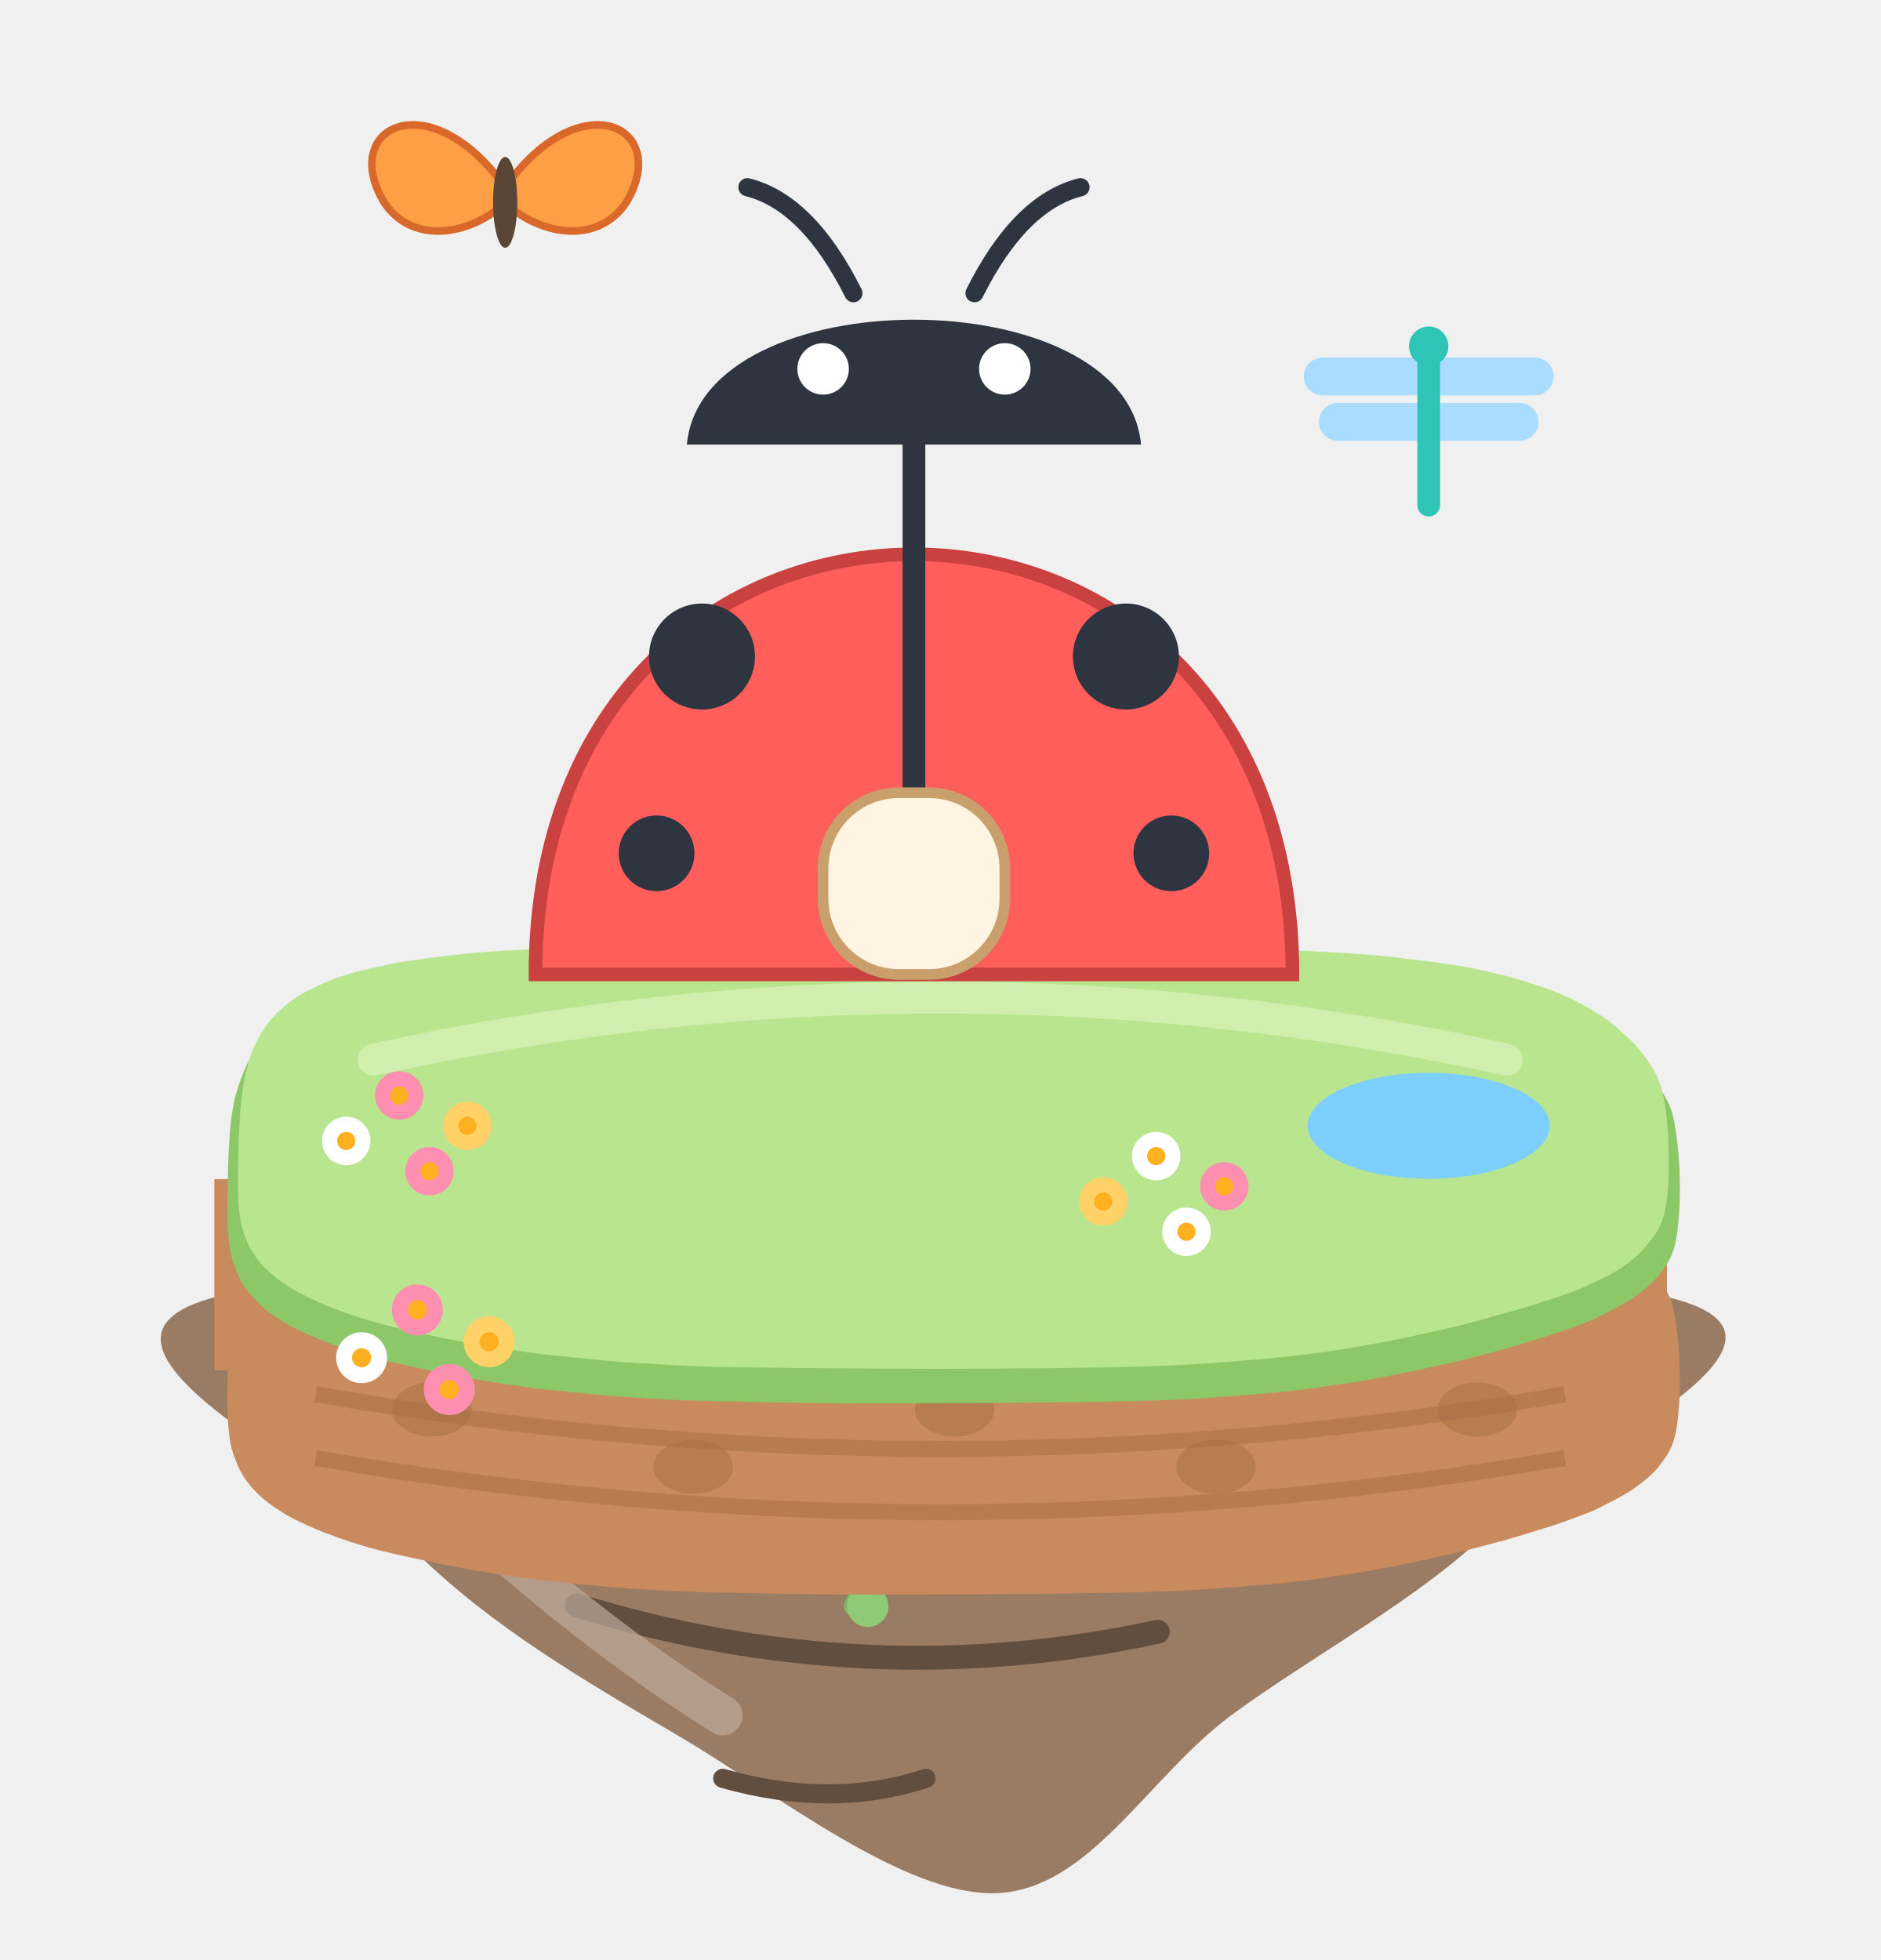
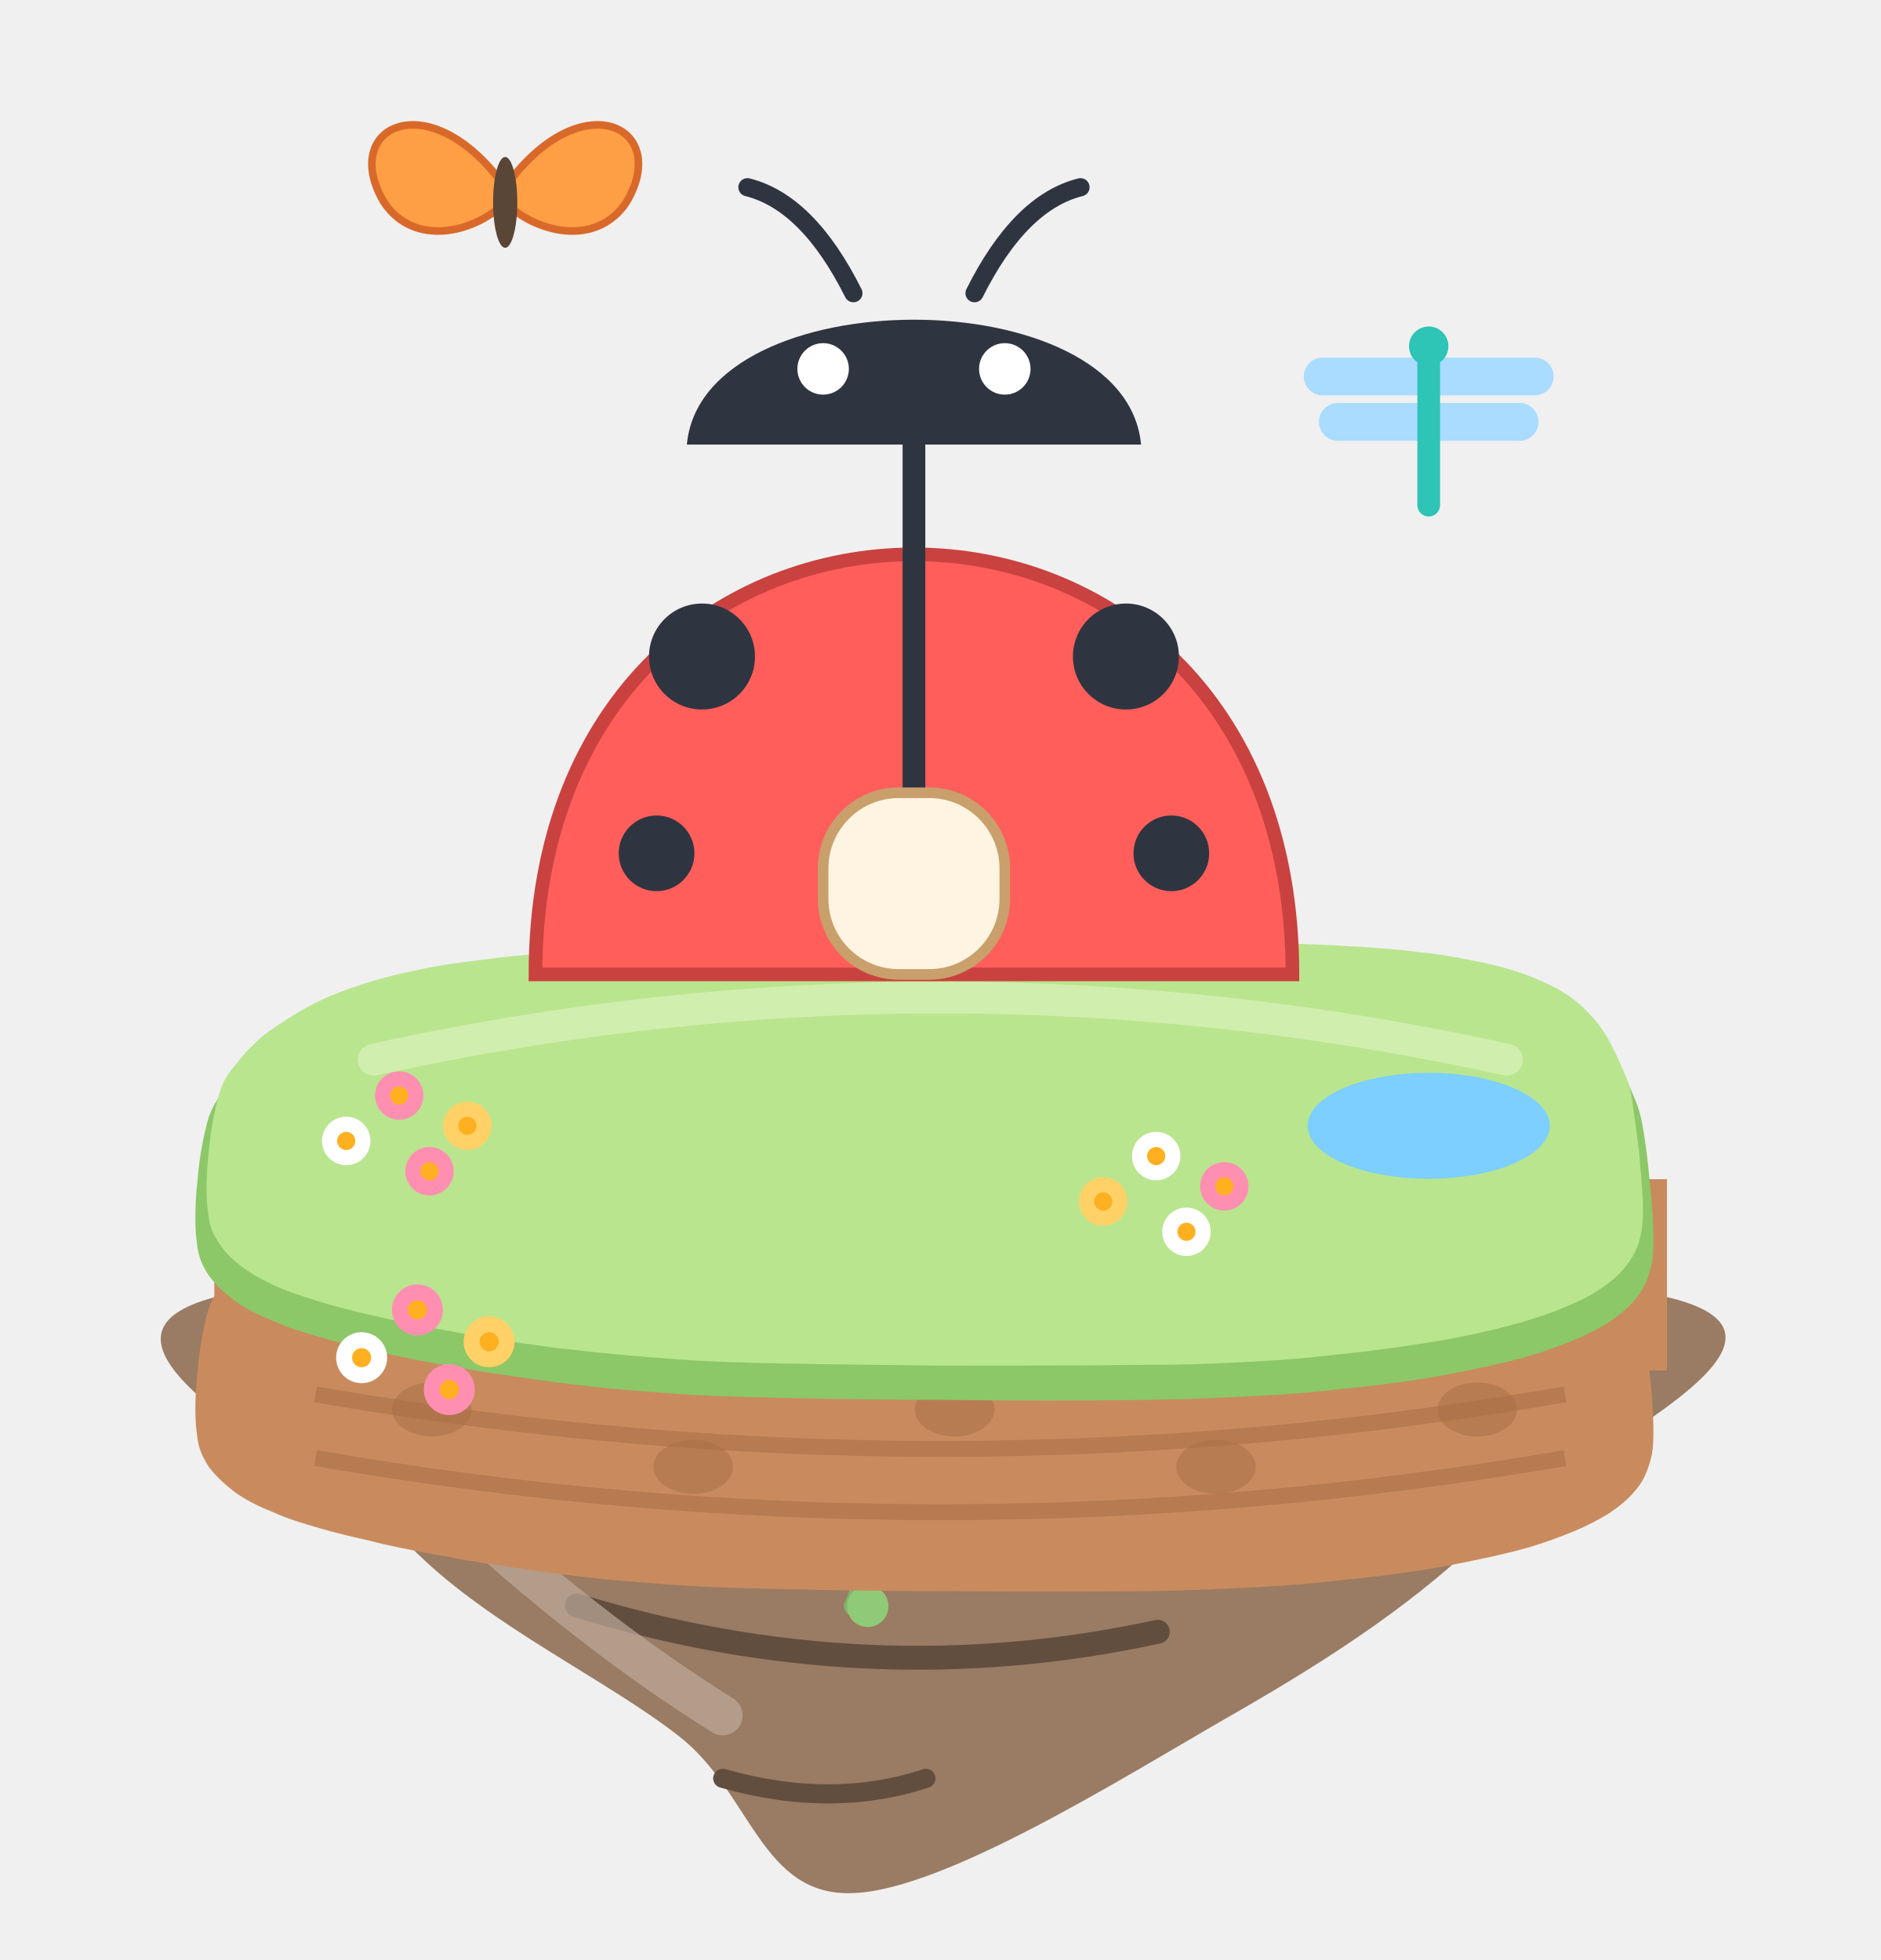
- <svg xmlns="http://www.w3.org/2000/svg" width="236" height="246" viewBox="532 1262 236 246">
+ <svg xmlns="http://www.w3.org/2000/svg" width="236" height="246" viewBox="272 1032 236 246">
  <defs>
    <linearGradient id="mtB" x1="0" y1="0" x2="0" y2="1">
      <stop offset="0" stop-color="#8FD49D" />
      <stop offset="1" stop-color="#B5E5B6" />
    </linearGradient>
    <linearGradient id="mtF" x1="0" y1="0" x2="0" y2="1">
      <stop offset="0" stop-color="#5FBF72" />
      <stop offset="1" stop-color="#8ED48E" />
    </linearGradient>
    <linearGradient id="river" x1="0" y1="0" x2="0" y2="1">
      <stop offset="0" stop-color="#5CC0F5" />
      <stop offset="1" stop-color="#8ED8FF" />
    </linearGradient>
    <pattern id="grassdots" width="18" height="18" patternUnits="userSpaceOnUse">
      <circle cx="4" cy="5" r="1.4" fill="#8BD07E" />
      <circle cx="13" cy="13" r="1.2" fill="#B6E9A6" />
    </pattern>
    <pattern id="tiles" width="14" height="14" patternUnits="userSpaceOnUse">
      <rect width="14" height="14" fill="#F6E7CC" />
      <path d="M0 0H14M0 0V14" stroke="#EAD5B0" stroke-width="1.2" />
    </pattern>
  </defs>
-   <path d="M560.7 1424.4 C534.9 1429.8 575.0 1447.7 584.4 1457.0 C593.8 1466.2 605.1 1472.8 617.2 1479.9 C629.3 1487.0 645.6 1500.1 657.1 1499.6 C668.7 1499.2 676.1 1485.0 686.5 1477.3 C696.8 1469.7 710.5 1462.5 719.3 1453.7 C728.1 1444.9 765.7 1429.3 739.3 1424.4 Z" fill="#9A7B63" />
-   <path d="M604.4 1463.5 Q 640.9 1474.7 677.3 1466.8" stroke="#624E3F" stroke-width="3" fill="none" stroke-linecap="round" />
-   <path d="M622.7 1485.2 q 13.7 3.9 25.5 0" stroke="#624E3F" stroke-width="2.4" fill="none" stroke-linecap="round" />
-   <path d="M566.7 1428.4 Q 595.3 1460.2 622.7 1477.3" stroke="#BEAA9A" stroke-width="5" fill="none" stroke-linecap="round" opacity=".7" />
-   <path d="M599.9 1436.0 q -6 9.8 0 19.7" stroke="#7FB26A" stroke-width="2.4" fill="none" stroke-linecap="round" />
-   <circle cx="598.1" cy="1455.7" r="2.6" fill="#8FCB76" />
-   <path d="M639.1 1436.0 q 6 13.8 0 27.6" stroke="#7FB26A" stroke-width="2.4" fill="none" stroke-linecap="round" />
-   <circle cx="640.9" cy="1463.6" r="2.6" fill="#8FCB76" />
-   <path d="M681.0 1436.0 q -6 8.5 0 17.1" stroke="#7FB26A" stroke-width="2.4" fill="none" stroke-linecap="round" />
-   <circle cx="679.2" cy="1453.1" r="2.6" fill="#8FCB76" />
-   <path d="M710.1 1436.0 q 6 6.6 0 13.1" stroke="#7FB26A" stroke-width="2.4" fill="none" stroke-linecap="round" />
-   <circle cx="711.9" cy="1449.1" r="2.6" fill="#8FCB76" />
-   <path d="M742.8 1434.0 C742.9 1436.6 742.7 1439.8 742.3 1441.8 C741.9 1443.8 741.2 1444.7 740.3 1445.9 C739.4 1447.1 738.1 1448.1 736.8 1449.0 C735.4 1449.9 733.8 1450.7 732.2 1451.5 C730.5 1452.2 728.6 1452.9 726.8 1453.5 C724.9 1454.1 722.9 1454.7 720.9 1455.3 C718.9 1455.8 716.9 1456.4 714.7 1456.9 C712.5 1457.4 710.3 1457.9 707.8 1458.4 C705.3 1458.9 702.7 1459.4 699.7 1459.8 C696.6 1460.3 693.5 1460.7 689.5 1461.0 C685.6 1461.3 682.7 1461.6 676.1 1461.8 C669.5 1462.0 658.7 1462.1 650.0 1462.1 C641.3 1462.2 630.4 1462.1 623.8 1461.9 C617.1 1461.8 614.1 1461.6 610.1 1461.3 C606.0 1461.0 602.7 1460.6 599.5 1460.3 C596.4 1459.9 593.6 1459.4 590.9 1459.0 C588.3 1458.5 585.9 1458.0 583.6 1457.5 C581.3 1457.0 579.1 1456.5 577.2 1455.9 C575.2 1455.3 573.3 1454.6 571.6 1453.9 C570.0 1453.2 568.4 1452.5 567.1 1451.6 C565.8 1450.8 564.7 1449.9 563.8 1448.9 C562.9 1447.9 562.2 1446.9 561.7 1445.6 C561.2 1444.4 560.9 1443.5 560.7 1441.5 C560.5 1439.6 560.5 1436.5 560.6 1434.0 C560.6 1431.5 560.8 1428.4 561.0 1426.5 C561.3 1424.5 561.5 1423.6 561.9 1422.4 C562.3 1421.2 562.7 1420.1 563.3 1419.0 C563.9 1417.9 564.6 1417.0 565.6 1416.0 C566.5 1415.1 567.6 1414.2 569.0 1413.4 C570.5 1412.6 572.1 1411.9 574.1 1411.2 C576.1 1410.6 578.4 1410.0 581.0 1409.6 C583.6 1409.1 586.5 1408.7 589.6 1408.4 C592.7 1408.2 596.1 1408.0 599.7 1407.8 C603.3 1407.6 607.0 1407.6 611.2 1407.5 C615.5 1407.4 618.6 1407.4 625.1 1407.4 C631.5 1407.4 641.7 1407.4 650.0 1407.5 C658.3 1407.5 668.4 1407.5 674.8 1407.5 C681.2 1407.6 684.3 1407.7 688.4 1407.8 C692.5 1407.9 696.1 1408.0 699.5 1408.2 C703.0 1408.4 706.2 1408.7 709.1 1409.0 C712.0 1409.3 714.7 1409.7 717.2 1410.2 C719.7 1410.7 721.9 1411.2 723.9 1411.8 C725.9 1412.4 727.7 1413.1 729.3 1413.8 C731.0 1414.6 732.4 1415.3 733.7 1416.2 C735.0 1417.0 736.2 1417.9 737.3 1418.9 C738.3 1419.9 739.2 1420.9 740.0 1422.1 C740.8 1423.4 741.5 1424.3 742.0 1426.2 C742.4 1428.2 742.8 1431.4 742.8 1434.0 Z" fill="#C98B5E" />
-   <rect x="558.9" y="1410.0" width="182.3" height="24.0" fill="#C98B5E" />
-   <path d="M571.6 1437.0 Q 650.0 1450.7 728.4 1437.0" stroke="#A86E43" stroke-width="2" fill="none" opacity=".55" />
-   <path d="M571.6 1445.0 Q 650.0 1458.6 728.4 1445.0" stroke="#A86E43" stroke-width="2" fill="none" opacity=".55" />
-   <ellipse cx="586.2" cy="1438.9" rx="5" ry="3.4" fill="#A86E43" opacity=".5" />
-   <ellipse cx="619.0" cy="1446.1" rx="5" ry="3.4" fill="#A86E43" opacity=".5" />
-   <ellipse cx="651.8" cy="1438.9" rx="5" ry="3.4" fill="#A86E43" opacity=".5" />
-   <ellipse cx="684.6" cy="1446.1" rx="5" ry="3.4" fill="#A86E43" opacity=".5" />
-   <ellipse cx="717.4" cy="1438.9" rx="5" ry="3.4" fill="#A86E43" opacity=".5" />
-   <path d="M742.8 1410.0 C742.9 1412.6 742.7 1415.8 742.3 1417.8 C741.9 1419.8 741.2 1420.7 740.3 1421.9 C739.4 1423.1 738.1 1424.1 736.8 1425.0 C735.4 1425.9 733.8 1426.7 732.2 1427.5 C730.5 1428.2 728.6 1428.9 726.8 1429.5 C724.9 1430.1 722.9 1430.7 720.9 1431.3 C718.9 1431.8 716.9 1432.4 714.7 1432.9 C712.5 1433.4 710.3 1433.9 707.8 1434.4 C705.3 1434.9 702.7 1435.4 699.7 1435.8 C696.6 1436.3 693.5 1436.7 689.5 1437.0 C685.6 1437.3 682.7 1437.6 676.1 1437.8 C669.5 1438.0 658.7 1438.1 650.0 1438.1 C641.3 1438.2 630.4 1438.1 623.8 1437.9 C617.1 1437.8 614.1 1437.6 610.1 1437.3 C606.0 1437.0 602.7 1436.6 599.5 1436.3 C596.4 1435.9 593.6 1435.4 590.9 1435.0 C588.3 1434.5 585.9 1434.0 583.6 1433.5 C581.3 1433.0 579.1 1432.5 577.2 1431.9 C575.2 1431.3 573.3 1430.6 571.6 1429.9 C570.0 1429.2 568.4 1428.5 567.1 1427.6 C565.8 1426.8 564.7 1425.9 563.8 1424.9 C562.9 1423.9 562.2 1422.9 561.7 1421.6 C561.2 1420.4 560.9 1419.5 560.7 1417.5 C560.5 1415.6 560.5 1412.5 560.6 1410.0 C560.6 1407.5 560.8 1404.4 561.0 1402.5 C561.3 1400.5 561.5 1399.6 561.9 1398.4 C562.3 1397.2 562.7 1396.1 563.3 1395.0 C563.9 1393.9 564.6 1393.0 565.6 1392.0 C566.5 1391.1 567.6 1390.2 569.0 1389.4 C570.5 1388.6 572.1 1387.9 574.1 1387.2 C576.1 1386.6 578.4 1386.0 581.0 1385.6 C583.6 1385.1 586.5 1384.7 589.6 1384.4 C592.7 1384.2 596.1 1384.0 599.7 1383.8 C603.3 1383.6 607.0 1383.6 611.2 1383.5 C615.5 1383.4 618.6 1383.4 625.1 1383.4 C631.5 1383.4 641.7 1383.4 650.0 1383.5 C658.3 1383.5 668.4 1383.5 674.8 1383.5 C681.2 1383.6 684.3 1383.7 688.4 1383.8 C692.5 1383.9 696.1 1384.0 699.5 1384.2 C703.0 1384.4 706.2 1384.7 709.1 1385.0 C712.0 1385.3 714.7 1385.7 717.2 1386.2 C719.7 1386.7 721.9 1387.2 723.9 1387.8 C725.9 1388.4 727.7 1389.1 729.3 1389.8 C731.0 1390.6 732.4 1391.3 733.7 1392.2 C735.0 1393.0 736.2 1393.9 737.3 1394.9 C738.3 1395.9 739.2 1396.9 740.0 1398.1 C740.8 1399.4 741.5 1400.3 742.0 1402.2 C742.4 1404.2 742.8 1407.4 742.8 1410.0 Z" fill="#8CC768" />
-   <path d="M741.4 1406.5 C741.5 1409.0 741.4 1412.1 740.9 1414.1 C740.5 1416.0 739.8 1416.9 738.9 1418.0 C738.0 1419.2 736.8 1420.2 735.5 1421.1 C734.2 1422.0 732.6 1422.7 730.9 1423.5 C729.3 1424.2 727.5 1424.8 725.6 1425.4 C723.8 1426.0 721.8 1426.6 719.8 1427.1 C717.9 1427.7 715.9 1428.2 713.7 1428.7 C711.5 1429.2 709.4 1429.7 706.9 1430.2 C704.4 1430.7 701.9 1431.1 698.9 1431.6 C695.9 1432.0 692.8 1432.4 688.9 1432.7 C685.1 1433.0 682.2 1433.3 675.7 1433.5 C669.2 1433.7 658.6 1433.8 650.0 1433.8 C641.4 1433.8 630.7 1433.7 624.2 1433.6 C617.6 1433.5 614.7 1433.2 610.7 1433.0 C606.7 1432.7 603.5 1432.3 600.3 1432.0 C597.2 1431.6 594.4 1431.2 591.8 1430.7 C589.2 1430.3 586.8 1429.8 584.6 1429.3 C582.3 1428.8 580.2 1428.3 578.2 1427.7 C576.3 1427.1 574.5 1426.5 572.8 1425.8 C571.2 1425.1 569.7 1424.4 568.4 1423.6 C567.1 1422.8 566.0 1421.9 565.1 1421.0 C564.2 1420.0 563.5 1419.0 563.0 1417.8 C562.5 1416.6 562.2 1415.7 562.0 1413.8 C561.8 1411.9 561.9 1408.9 561.9 1406.5 C562.0 1404.1 562.1 1401.1 562.4 1399.2 C562.6 1397.3 562.9 1396.5 563.2 1395.2 C563.6 1394.0 564.0 1393.0 564.6 1392.0 C565.2 1390.9 565.9 1390.0 566.8 1389.1 C567.8 1388.2 568.8 1387.3 570.3 1386.5 C571.7 1385.8 573.3 1385.0 575.3 1384.4 C577.2 1383.8 579.5 1383.3 582.0 1382.8 C584.6 1382.4 587.4 1382.0 590.5 1381.7 C593.5 1381.4 596.9 1381.2 600.4 1381.1 C604.0 1380.9 607.6 1380.9 611.8 1380.8 C616.0 1380.7 619.1 1380.7 625.4 1380.7 C631.8 1380.7 641.8 1380.7 650.0 1380.7 C658.2 1380.8 668.2 1380.8 674.5 1380.8 C680.8 1380.9 683.8 1380.9 687.8 1381.1 C691.9 1381.2 695.4 1381.3 698.8 1381.5 C702.2 1381.7 705.3 1381.9 708.2 1382.3 C711.1 1382.6 713.8 1383.0 716.2 1383.4 C718.6 1383.9 720.8 1384.4 722.8 1385.0 C724.8 1385.6 726.6 1386.2 728.2 1386.9 C729.8 1387.6 731.2 1388.4 732.5 1389.2 C733.8 1390.0 734.9 1390.9 735.9 1391.9 C737.0 1392.8 737.9 1393.8 738.7 1395.0 C739.5 1396.2 740.1 1397.0 740.6 1399.0 C741.1 1400.9 741.4 1404.0 741.4 1406.5 Z" fill="#B9E58F" />
-   <path d="M578.9 1395.0 Q 650.0 1379.4 721.1 1395.0" stroke="#D3F0B0" stroke-width="4" fill="none" stroke-linecap="round" opacity=".9" />
-   <g transform="translate(0.7 430.5) scale(0.95)">
+   <path d="M300.7 1194.4 C274.9 1199.8 315.0 1217.7 324.4 1227.0 C333.8 1236.2 348.1 1242.8 357.2 1249.9 C366.3 1257.0 367.5 1270.1 379.1 1269.6 C390.6 1269.2 413.1 1255.0 426.5 1247.3 C439.8 1239.7 450.5 1232.5 459.3 1223.7 C468.1 1214.9 505.7 1199.3 479.3 1194.4 Z" fill="#9A7B63" />
+   <path d="M344.4 1233.5 Q 380.9 1244.7 417.3 1236.8" stroke="#624E3F" stroke-width="3" fill="none" stroke-linecap="round" />
+   <path d="M362.7 1255.2 q 13.7 3.9 25.5 0" stroke="#624E3F" stroke-width="2.4" fill="none" stroke-linecap="round" />
+   <path d="M306.7 1198.4 Q 335.3 1230.2 362.7 1247.3" stroke="#BEAA9A" stroke-width="5" fill="none" stroke-linecap="round" opacity=".7" />
+   <path d="M339.9 1206.0 q -6 9.8 0 19.7" stroke="#7FB26A" stroke-width="2.4" fill="none" stroke-linecap="round" />
+   <circle cx="338.1" cy="1225.7" r="2.6" fill="#8FCB76" />
+   <path d="M379.1 1206.0 q 6 13.8 0 27.6" stroke="#7FB26A" stroke-width="2.4" fill="none" stroke-linecap="round" />
+   <circle cx="380.9" cy="1233.6" r="2.6" fill="#8FCB76" />
+   <path d="M421.0 1206.0 q -6 8.5 0 17.1" stroke="#7FB26A" stroke-width="2.4" fill="none" stroke-linecap="round" />
+   <circle cx="419.2" cy="1223.1" r="2.6" fill="#8FCB76" />
+   <path d="M450.1 1206.0 q 6 6.6 0 13.1" stroke="#7FB26A" stroke-width="2.4" fill="none" stroke-linecap="round" />
+   <circle cx="451.9" cy="1219.1" r="2.6" fill="#8FCB76" />
+   <path d="M479.0 1204.0 C479.3 1206.5 479.5 1209.6 479.5 1211.6 C479.5 1213.5 479.4 1214.5 479.0 1215.7 C478.6 1217.0 478.1 1218.1 477.2 1219.1 C476.4 1220.1 475.3 1221.0 474.0 1221.9 C472.7 1222.7 471.2 1223.5 469.5 1224.2 C467.8 1224.9 465.9 1225.6 463.9 1226.2 C461.8 1226.8 459.6 1227.3 457.2 1227.8 C454.8 1228.3 452.3 1228.8 449.6 1229.2 C446.8 1229.6 443.9 1230.0 440.6 1230.3 C437.3 1230.7 433.9 1231.0 429.8 1231.2 C425.7 1231.4 422.6 1231.6 416.0 1231.7 C409.3 1231.8 398.6 1231.8 390.0 1231.7 C381.4 1231.7 370.8 1231.5 364.4 1231.3 C357.9 1231.1 355.1 1230.8 351.2 1230.5 C347.3 1230.2 344.2 1229.8 341.1 1229.4 C338.1 1229.0 335.4 1228.6 332.8 1228.2 C330.2 1227.8 327.8 1227.3 325.4 1226.9 C323.0 1226.4 320.7 1226.0 318.5 1225.4 C316.3 1224.9 314.1 1224.4 312.1 1223.8 C310.0 1223.2 308.0 1222.6 306.3 1221.8 C304.5 1221.1 302.9 1220.3 301.5 1219.3 C300.2 1218.3 299.1 1217.3 298.2 1216.1 C297.4 1214.8 296.9 1213.9 296.7 1211.9 C296.4 1209.9 296.5 1206.6 296.8 1204.0 C297.0 1201.4 297.6 1198.2 298.2 1196.2 C298.9 1194.3 299.7 1193.4 300.6 1192.2 C301.6 1191.0 302.6 1190.1 303.8 1189.1 C304.9 1188.1 306.1 1187.3 307.4 1186.4 C308.8 1185.6 310.2 1184.8 311.8 1184.1 C313.4 1183.4 315.1 1182.7 317.1 1182.1 C319.1 1181.5 321.2 1181.0 323.6 1180.5 C326.0 1180.0 328.5 1179.6 331.4 1179.2 C334.2 1178.8 337.3 1178.6 340.6 1178.3 C344.0 1178.0 347.4 1177.9 351.5 1177.7 C355.5 1177.5 358.5 1177.4 364.9 1177.3 C371.3 1177.2 381.6 1177.1 390.0 1177.0 C398.4 1177.0 408.8 1176.9 415.4 1176.9 C422.0 1176.9 425.2 1176.9 429.5 1177.0 C433.8 1177.1 437.6 1177.2 441.1 1177.4 C444.7 1177.6 448.0 1177.9 451.0 1178.2 C454.0 1178.6 456.7 1179.0 459.1 1179.6 C461.4 1180.1 463.5 1180.7 465.3 1181.4 C467.1 1182.1 468.5 1182.9 469.8 1183.7 C471.1 1184.5 472.0 1185.4 472.9 1186.4 C473.7 1187.3 474.4 1188.3 475.0 1189.3 C475.6 1190.3 476.1 1191.4 476.6 1192.6 C477.1 1193.8 477.6 1194.7 478.0 1196.6 C478.4 1198.5 478.8 1201.5 479.0 1204.0 Z" fill="#C98B5E" />
+   <rect x="298.9" y="1180.0" width="182.3" height="24.0" fill="#C98B5E" />
+   <path d="M311.6 1207.0 Q 390.0 1220.7 468.4 1207.0" stroke="#A86E43" stroke-width="2" fill="none" opacity=".55" />
+   <path d="M311.6 1215.0 Q 390.0 1228.6 468.4 1215.0" stroke="#A86E43" stroke-width="2" fill="none" opacity=".55" />
+   <ellipse cx="326.2" cy="1208.9" rx="5" ry="3.4" fill="#A86E43" opacity=".5" />
+   <ellipse cx="359.0" cy="1216.1" rx="5" ry="3.4" fill="#A86E43" opacity=".5" />
+   <ellipse cx="391.8" cy="1208.9" rx="5" ry="3.4" fill="#A86E43" opacity=".5" />
+   <ellipse cx="424.6" cy="1216.1" rx="5" ry="3.4" fill="#A86E43" opacity=".5" />
+   <ellipse cx="457.4" cy="1208.9" rx="5" ry="3.4" fill="#A86E43" opacity=".5" />
+   <path d="M479.0 1180.0 C479.3 1182.5 479.5 1185.6 479.5 1187.6 C479.5 1189.5 479.4 1190.5 479.0 1191.7 C478.6 1193.0 478.1 1194.1 477.2 1195.1 C476.4 1196.1 475.3 1197.0 474.0 1197.9 C472.7 1198.7 471.2 1199.5 469.5 1200.2 C467.8 1200.9 465.9 1201.6 463.9 1202.2 C461.8 1202.8 459.6 1203.3 457.2 1203.8 C454.8 1204.3 452.3 1204.8 449.6 1205.2 C446.8 1205.6 443.9 1206.0 440.6 1206.3 C437.3 1206.7 433.9 1207.0 429.8 1207.2 C425.7 1207.4 422.6 1207.6 416.0 1207.7 C409.3 1207.8 398.6 1207.8 390.0 1207.7 C381.4 1207.7 370.8 1207.5 364.4 1207.3 C357.9 1207.1 355.1 1206.8 351.2 1206.5 C347.3 1206.2 344.2 1205.8 341.1 1205.4 C338.1 1205.0 335.4 1204.6 332.8 1204.2 C330.2 1203.8 327.8 1203.3 325.4 1202.9 C323.0 1202.4 320.7 1202.0 318.5 1201.4 C316.3 1200.9 314.1 1200.4 312.1 1199.8 C310.0 1199.2 308.0 1198.6 306.3 1197.8 C304.5 1197.1 302.9 1196.3 301.5 1195.3 C300.2 1194.3 299.1 1193.3 298.2 1192.1 C297.4 1190.8 296.9 1189.9 296.7 1187.9 C296.4 1185.9 296.5 1182.6 296.8 1180.0 C297.0 1177.4 297.6 1174.2 298.2 1172.2 C298.9 1170.3 299.7 1169.4 300.6 1168.2 C301.6 1167.0 302.6 1166.1 303.8 1165.1 C304.9 1164.1 306.1 1163.3 307.4 1162.4 C308.8 1161.6 310.2 1160.8 311.8 1160.1 C313.4 1159.4 315.1 1158.7 317.1 1158.1 C319.1 1157.5 321.2 1157.0 323.6 1156.5 C326.0 1156.0 328.5 1155.6 331.4 1155.2 C334.2 1154.8 337.3 1154.6 340.6 1154.3 C344.0 1154.0 347.4 1153.9 351.5 1153.7 C355.5 1153.5 358.5 1153.4 364.9 1153.3 C371.3 1153.2 381.6 1153.1 390.0 1153.0 C398.4 1153.0 408.8 1152.9 415.4 1152.9 C422.0 1152.9 425.2 1152.9 429.5 1153.0 C433.8 1153.1 437.6 1153.2 441.1 1153.4 C444.7 1153.6 448.0 1153.9 451.0 1154.2 C454.0 1154.6 456.7 1155.0 459.1 1155.6 C461.4 1156.1 463.5 1156.7 465.3 1157.4 C467.1 1158.1 468.5 1158.9 469.8 1159.7 C471.1 1160.5 472.0 1161.4 472.9 1162.4 C473.7 1163.3 474.4 1164.3 475.0 1165.3 C475.6 1166.3 476.1 1167.4 476.6 1168.6 C477.1 1169.8 477.6 1170.7 478.0 1172.6 C478.4 1174.5 478.8 1177.5 479.0 1180.0 Z" fill="#8CC768" />
+   <path d="M477.7 1176.5 C477.9 1178.9 478.2 1181.9 478.2 1183.8 C478.2 1185.7 478.0 1186.7 477.7 1187.9 C477.3 1189.1 476.7 1190.1 475.9 1191.1 C475.1 1192.1 474.0 1193.0 472.8 1193.8 C471.5 1194.7 470.0 1195.4 468.3 1196.1 C466.7 1196.8 464.8 1197.4 462.8 1198.0 C460.7 1198.6 458.6 1199.1 456.2 1199.6 C453.9 1200.1 451.4 1200.5 448.7 1200.9 C445.9 1201.3 443.1 1201.7 439.8 1202.0 C436.6 1202.4 433.2 1202.7 429.2 1202.9 C425.2 1203.1 422.1 1203.3 415.6 1203.3 C409.1 1203.4 398.5 1203.4 390.0 1203.4 C381.5 1203.3 371.1 1203.2 364.8 1203.0 C358.4 1202.8 355.6 1202.5 351.8 1202.2 C348.0 1201.9 344.9 1201.5 341.9 1201.2 C338.9 1200.8 336.2 1200.4 333.7 1200.0 C331.1 1199.6 328.7 1199.1 326.4 1198.7 C324.0 1198.2 321.8 1197.8 319.6 1197.3 C317.4 1196.8 315.3 1196.3 313.2 1195.7 C311.2 1195.1 309.3 1194.5 307.5 1193.8 C305.8 1193.1 304.2 1192.3 302.8 1191.3 C301.5 1190.4 300.4 1189.4 299.6 1188.2 C298.8 1187.0 298.3 1186.1 298.1 1184.1 C297.8 1182.2 297.9 1179.0 298.2 1176.5 C298.4 1174.0 299.0 1170.9 299.6 1169.0 C300.2 1167.1 301.1 1166.2 302.0 1165.1 C302.9 1163.9 303.9 1163.0 305.0 1162.0 C306.2 1161.1 307.4 1160.3 308.7 1159.5 C310.0 1158.7 311.4 1157.9 313.0 1157.2 C314.6 1156.5 316.3 1155.9 318.2 1155.3 C320.1 1154.7 322.2 1154.2 324.6 1153.7 C326.9 1153.2 329.5 1152.8 332.3 1152.5 C335.1 1152.1 338.0 1151.8 341.3 1151.6 C344.7 1151.3 348.1 1151.1 352.1 1151.0 C356.1 1150.8 359.0 1150.7 365.3 1150.6 C371.6 1150.5 381.7 1150.4 390.0 1150.3 C398.3 1150.3 408.6 1150.2 415.0 1150.2 C421.5 1150.2 424.7 1150.2 428.9 1150.3 C433.2 1150.4 436.8 1150.5 440.4 1150.7 C443.9 1150.9 447.1 1151.1 450.1 1151.5 C453.0 1151.8 455.7 1152.3 458.0 1152.8 C460.4 1153.3 462.4 1153.9 464.2 1154.6 C465.9 1155.3 467.4 1156.0 468.6 1156.8 C469.8 1157.6 470.8 1158.5 471.6 1159.4 C472.5 1160.3 473.1 1161.2 473.7 1162.2 C474.3 1163.2 474.8 1164.3 475.3 1165.4 C475.8 1166.6 476.3 1167.4 476.7 1169.3 C477.0 1171.1 477.4 1174.1 477.7 1176.5 Z" fill="#B9E58F" />
+   <path d="M318.9 1165.0 Q 390.0 1149.4 461.1 1165.0" stroke="#D3F0B0" stroke-width="4" fill="none" stroke-linecap="round" opacity=".9" />
+   <g transform="translate(-259.3 200.5) scale(0.95)">
    <path d="M630 1004 C 630 930, 730 930, 730 1004 Z" fill="#FF5E5B" stroke="#C9423F" stroke-width="1.8" />
    <path d="M680 930 V 1004" stroke="#2F3540" stroke-width="3" />
    <circle cx="652" cy="962" r="7" fill="#2F3540" />
    <circle cx="708" cy="962" r="7" fill="#2F3540" />
    <circle cx="646" cy="988" r="5" fill="#2F3540" />
    <circle cx="714" cy="988" r="5" fill="#2F3540" />
    <path d="M650 934 C 652 912, 708 912, 710 934 Z" fill="#2F3540" />
    <circle cx="668" cy="924" r="3.4" fill="#fff" />
    <circle cx="692" cy="924" r="3.4" fill="#fff" />
    <path d="M672 914 q-6 -12 -14 -14 M688 914 q6 -12 14 -14" stroke="#2F3540" stroke-width="2.4" fill="none" stroke-linecap="round" />
    <rect x="668" y="980" width="24" height="24" rx="10" fill="#FFF4E2" stroke="#C9A06B" stroke-width="1.4" />
    <ellipse cx="748" cy="1024" rx="16" ry="7" fill="#7CCFFF" />
    <g transform="translate(626 900)">
      <path d="M0 0 C -10 -14, -22 -8, -16 2 C -12 8, -4 6, 0 2 Z M0 0 C 10 -14, 22 -8, 16 2 C 12 8, 4 6, 0 2 Z" fill="#FF9F45" stroke="#D9692A" stroke-width="1" />
      <ellipse cx="0" cy="2" rx="1.6" ry="6" fill="#5A4636" />
    </g>
    <g transform="translate(748 928)">
      <path d="M-14 -3 h28 M-12 3 h24" stroke="#A9DCFF" stroke-width="5" stroke-linecap="round" />
      <path d="M0 -6 V 14" stroke="#2EC4B6" stroke-width="3" stroke-linecap="round" />
      <circle cx="0" cy="-7" r="2.6" fill="#2EC4B6" />
    </g>
    <circle cx="612" cy="1020" r="3.2" fill="#FF8FB1" />
    <circle cx="612" cy="1020" r="1.2" fill="#FFB020" />
    <circle cx="621" cy="1024" r="3.2" fill="#FFD166" />
    <circle cx="621" cy="1024" r="1.2" fill="#FFB020" />
    <circle cx="605" cy="1026" r="3.2" fill="#FFFFFF" />
    <circle cx="605" cy="1026" r="1.2" fill="#FFB020" />
    <circle cx="616" cy="1030" r="3.2" fill="#FF8FB1" />
    <circle cx="616" cy="1030" r="1.2" fill="#FFB020" />
    <circle cx="712" cy="1028" r="3.2" fill="#FFFFFF" />
    <circle cx="712" cy="1028" r="1.2" fill="#FFB020" />
    <circle cx="721" cy="1032" r="3.2" fill="#FF8FB1" />
    <circle cx="721" cy="1032" r="1.2" fill="#FFB020" />
    <circle cx="705" cy="1034" r="3.2" fill="#FFD166" />
    <circle cx="705" cy="1034" r="1.2" fill="#FFB020" />
    <circle cx="716" cy="1038" r="3.2" fill="#FFFFFF" />
    <circle cx="716" cy="1038" r="1.2" fill="#FFB020" />
  </g>
-   <circle cx="584.384" cy="1426.404" r="3.2" fill="#FF8FB1" />
-   <circle cx="584.384" cy="1426.404" r="1.2" fill="#FFB020" />
-   <circle cx="593.384" cy="1430.404" r="3.2" fill="#FFD166" />
-   <circle cx="593.384" cy="1430.404" r="1.2" fill="#FFB020" />
-   <circle cx="577.384" cy="1432.404" r="3.2" fill="#FFFFFF" />
-   <circle cx="577.384" cy="1432.404" r="1.2" fill="#FFB020" />
-   <circle cx="588.384" cy="1436.404" r="3.2" fill="#FF8FB1" />
-   <circle cx="588.384" cy="1436.404" r="1.2" fill="#FFB020" />
+   <circle cx="324.384" cy="1196.404" r="3.2" fill="#FF8FB1" />
+   <circle cx="324.384" cy="1196.404" r="1.2" fill="#FFB020" />
+   <circle cx="333.384" cy="1200.404" r="3.2" fill="#FFD166" />
+   <circle cx="333.384" cy="1200.404" r="1.2" fill="#FFB020" />
+   <circle cx="317.384" cy="1202.404" r="3.2" fill="#FFFFFF" />
+   <circle cx="317.384" cy="1202.404" r="1.2" fill="#FFB020" />
+   <circle cx="328.384" cy="1206.404" r="3.2" fill="#FF8FB1" />
+   <circle cx="328.384" cy="1206.404" r="1.2" fill="#FFB020" />
</svg>
